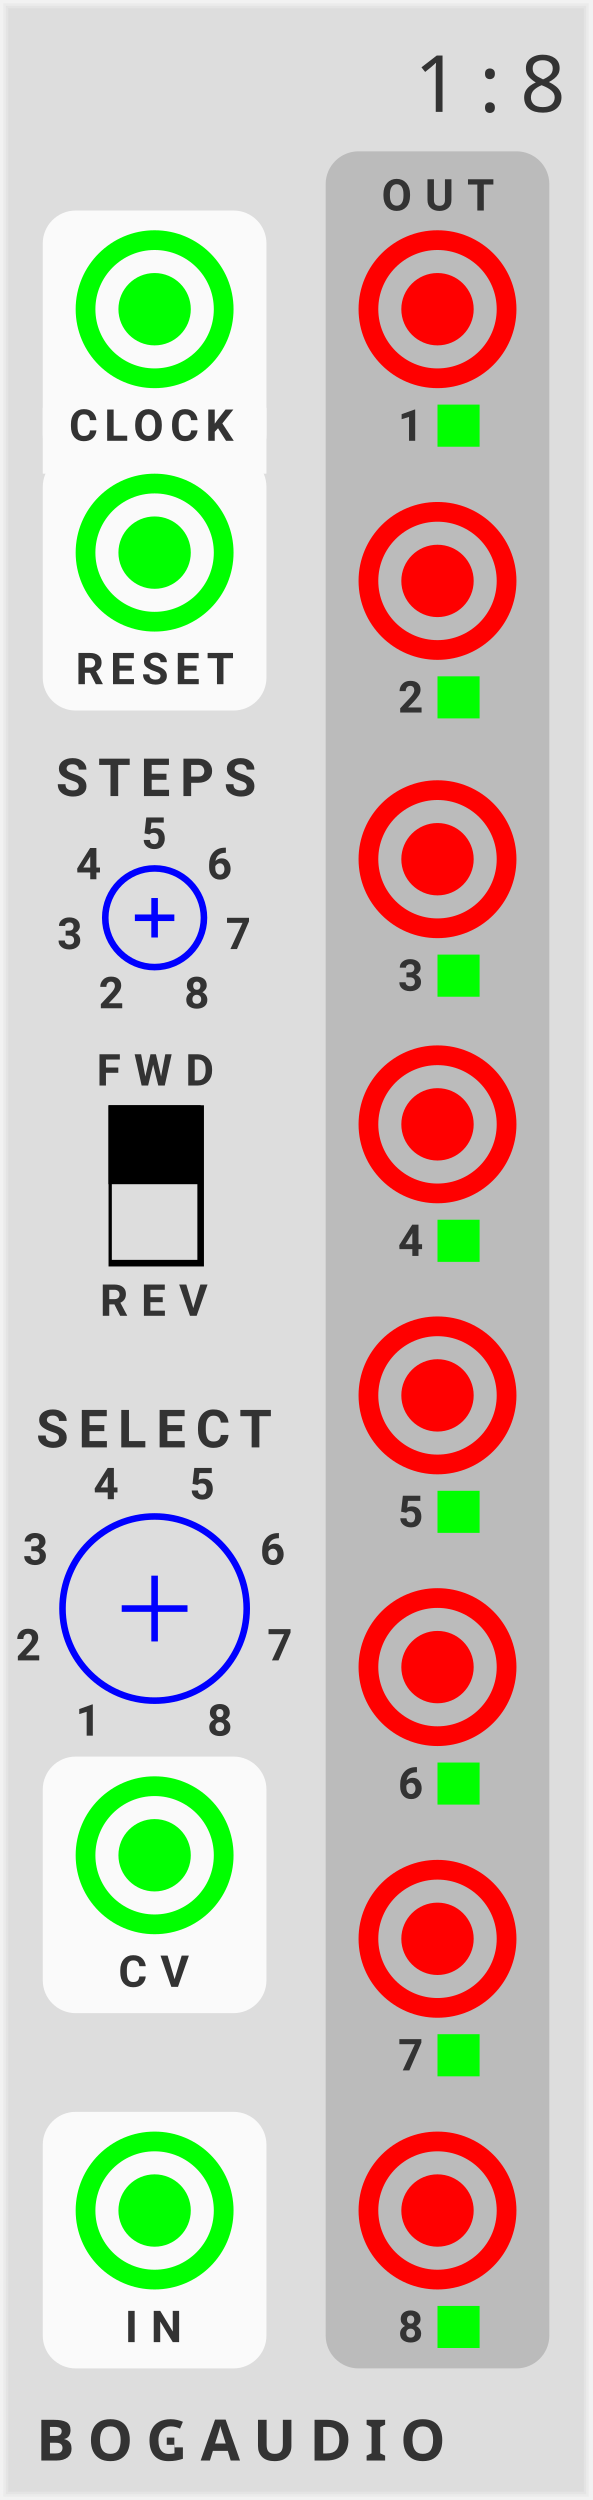
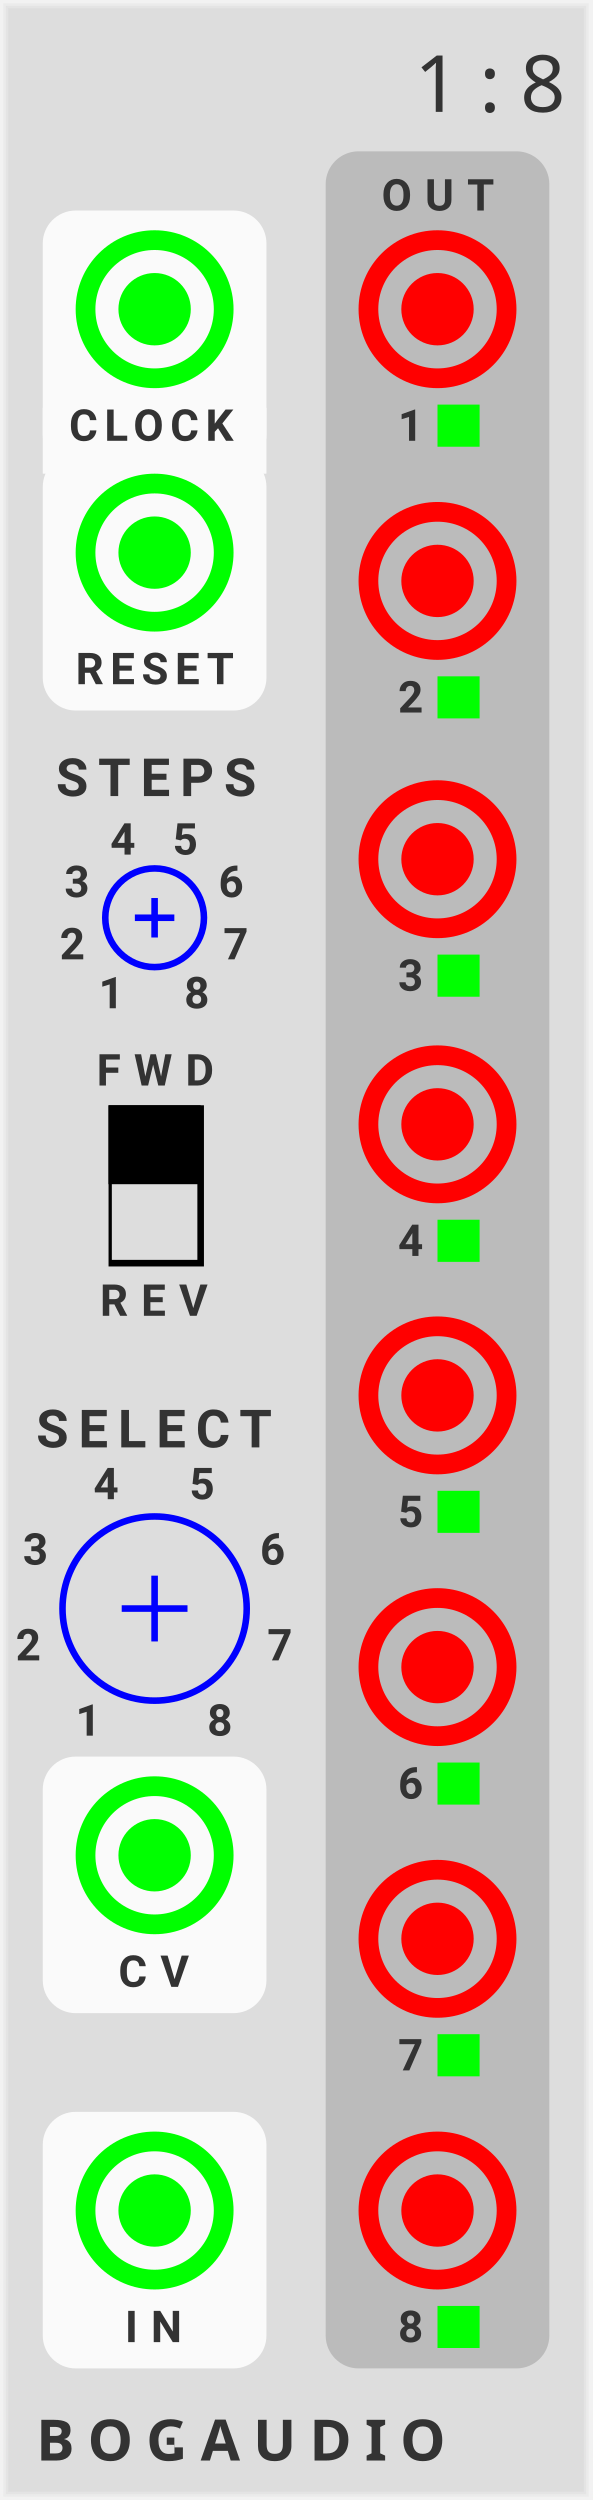
<svg xmlns="http://www.w3.org/2000/svg" xmlns:xlink="http://www.w3.org/1999/xlink" version="1.1" width="90" height="380" viewBox="0 0 90 380">
  <style>
    text {
      fill: #333;
      font-family: 'Roboto', sans-serif;
      font-weight: bold;
    }
    text.title {
      font-family: 'Comfortaa', sans-serif;
      font-weight: normal;
    }
    text.brand {
      font-family: 'Audiowide', sans-serif;
      font-weight: bold;
    }
  </style>
  <defs>
    <symbol id="knob" viewBox="0 0 45px 45px">
      <g transform="translate(22.5 22.5)">
        <polyline points="-5,0 5,0" stroke-width="1" stroke="#00f" />
        <polyline points="0,-5 0,5" stroke-width="1" stroke="#00f" />
        <circle cx="0" cy="0" r="14" stroke-width="1" stroke="#00f" fill="none" />
      </g>
    </symbol>
    <symbol id="knobguide-select" viewBox="0 0 45px 45px">
      <g transform="translate(22.5 22.5)">
        <text font-size="5.0pt" transform="rotate(-240) translate(20 0) rotate(240) translate(-2 2)">1</text>
        <text font-size="5.0pt" transform="rotate(-197.1) translate(20 0) rotate(197.1) translate(-2 2)">2</text>
        <text font-size="5.0pt" transform="rotate(-154.3) translate(20 0) rotate(154.3) translate(-2 2)">3</text>
        <text font-size="5.0pt" transform="rotate(-111.4) translate(20 0) rotate(111.4) translate(-2 2)">4</text>
        <text font-size="5.0pt" transform="rotate(-68.6) translate(20 0) rotate(68.6) translate(-2 2)">5</text>
        <text font-size="5.0pt" transform="rotate(-25.7) translate(20 0) rotate(25.7) translate(-2 2)">6</text>
        <text font-size="5.0pt" transform="rotate(17.1) translate(20 0) rotate(-17.1) translate(-2 2)">7</text>
        <text font-size="5.0pt" transform="rotate(60) translate(20 0) rotate(-60) translate(-2 2)">8</text>
      </g>
    </symbol>
    <symbol id="knob-smallest" viewBox="0 0 16px 16px">
      <g transform="translate(8 8)">
        <polyline points="-3,0 3,0" stroke-width="1" stroke="#00f" />
        <polyline points="0,-3 0,3" stroke-width="1" stroke="#00f" />
        <circle r="7.5" stroke-width="1" stroke="#00f" fill="none" />
      </g>
    </symbol>
    <symbol id="knobguide-steps" viewBox="0 0 40px 40px">
      <g transform="translate(20 20)">
-         <text font-size="5.0pt" transform="rotate(-240) translate(13 0) rotate(240) translate(-2 2)">2</text>
-         <text font-size="5.0pt" transform="rotate(-190) translate(13 0) rotate(190) translate(-2 2)">3</text>
-         <text font-size="5.0pt" transform="rotate(-140) translate(13 0) rotate(140) translate(-2 2)">4</text>
-         <text font-size="5.0pt" transform="rotate(-90) translate(13 0) rotate(90) translate(-2 2)">5</text>
-         <text font-size="5.0pt" transform="rotate(-40) translate(13 0) rotate(40) translate(-2 2)">6</text>
-         <text font-size="5.0pt" transform="rotate(10) translate(13 0) rotate(-10) translate(-2 2)">7</text>
+         <text font-size="5.0pt" transform="rotate(-240) translate(13 0) rotate(240) translate(-2 2)">1</text>
+         <text font-size="5.0pt" transform="rotate(-197.1) translate(13 0) rotate(197.1) translate(-2 2)">2</text>
+         <text font-size="5.0pt" transform="rotate(-154.3) translate(13 0) rotate(154.3) translate(-2 2)">3</text>
+         <text font-size="5.0pt" transform="rotate(-111.4) translate(13 0) rotate(111.4) translate(-2 2)">4</text>
+         <text font-size="5.0pt" transform="rotate(-68.6) translate(13 0) rotate(68.6) translate(-2 2)">5</text>
+         <text font-size="5.0pt" transform="rotate(-25.7) translate(13 0) rotate(25.7) translate(-2 2)">6</text>
+         <text font-size="5.0pt" transform="rotate(17.1) translate(13 0) rotate(-17.1) translate(-2 2)">7</text>
        <text font-size="5.0pt" transform="rotate(60) translate(13 0) rotate(-60) translate(-2 2)">8</text>
      </g>
    </symbol>
    <symbol id="switch" viewBox="0 0 14px 24px">
      <rect width="14px" height="24px" stroke-width="1" stroke="#000" fill="#ddd" />
      <rect width="14px" height="12px" stroke-width="0" fill="#000" />
    </symbol>
    <symbol id="light-small" viewBox="0 0 6.4px 6.4px">
      <rect width="6.4" height="6.4" fill="#0f0" />
    </symbol>
    <symbol id="input" viewBox="0 0 24px 24px">
      <g transform="translate(12 12)">
        <circle cx="0" cy="0" r="5" stroke-width="1" stroke="#0f0" fill="#0f0" />
        <circle cx="0" cy="0" r="10.5" stroke-width="3" stroke="#0f0" fill="none" />
      </g>
    </symbol>
    <symbol id="output" viewBox="0 0 24px 24px">
      <g transform="translate(12 12)">
        <circle cx="0" cy="0" r="5" stroke-width="1" stroke="#f00" fill="#f00" />
        <circle cx="0" cy="0" r="10.5" stroke-width="3" stroke="#f00" fill="none" />
      </g>
    </symbol>
  </defs>
  <rect width="100%" height="100%" fill="#ddd" />
  <polyline points="1,1 89,1 89,379 1,379 1,1" stroke="#e4e4e4" stroke-width="0.5" fill="none" />
  <polyline points="0.5,0.5 89.5,0.5 89.5,379.5 0.5,379.5 0.5,0.5" stroke="#ebebeb" stroke-width="0.8" fill="none" />
  <polyline points="0,0 90,0 90,380 0,380 0,0" stroke="#f2f2f2" stroke-width="1" fill="none" />
  <text class="title" x="63" y="17" font-size="9pt" letter-spacing="3px">1:8</text>
  <g transform="translate(5.5 374)">
    <text class="brand" font-size="6.5pt" letter-spacing="2px">BOGAUDIO</text>
    <rect width="1.5" height="2" fill="#ddd" transform="translate(21 -4)" />
  </g>
  <g transform="translate(6.5 32)">
    <rect width="34" height="39" rx="5" fill="#fafafa" />
    <rect width="34" height="10" fill="#fafafa" transform="translate(0 30)" />
    <use id="CLOCK_INPUT" xlink:href="#input" transform="translate(5 3)" />
    <text font-size="5pt" letter-spacing="1px" transform="translate(4 35)">CLOCK</text>
  </g>
  <g transform="translate(6.5 69)">
    <rect width="34" height="39" rx="5" fill="#fafafa" />
    <use id="RESET_INPUT" xlink:href="#input" transform="translate(5 3)" />
    <text font-size="5pt" letter-spacing="1px" transform="translate(5 35)">RESET</text>
  </g>
  <g transform="translate(1 121)">
    <text font-size="6pt" letter-spacing="1.5px" transform="translate(7.5 0)">STEPS</text>
    <use id="STEPS_PARAM" xlink:href="#knob-smallest" transform="translate(14.5 10.5)" />
    <use xlink:href="#knobguide-steps" transform="translate(2.5 -1)" />
  </g>
  <g transform="translate(16.5 166)">
    <text font-size="5pt" letter-spacing="2px" transform="translate(-1.8 -1)">FWD</text>
    <use id="DIRECTION_PARAM" xlink:href="#switch" transform="translate(0 2)" />
    <text font-size="5pt" letter-spacing="2px" transform="translate(-1.3 34)">REV</text>
  </g>
  <g transform="translate(1 220)">
    <text font-size="6pt" letter-spacing="1.5px" transform="translate(4.5 0)">SELECT</text>
    <use id="SELECT_PARAM" xlink:href="#knob" transform="translate(0 2)" />
    <use xlink:href="#knobguide-select" transform="translate(0 2)" />
    <g transform="translate(5.5 47)">
      <rect width="34" height="39" rx="5" fill="#fafafa" />
      <use id="SELECT_INPUT" xlink:href="#input" transform="translate(5 3)" />
      <text font-size="5pt" letter-spacing="2px" transform="translate(11.5 35)">CV</text>
    </g>
  </g>
  <g transform="translate(6.5 321)">
    <rect width="34" height="39" rx="5" fill="#fafafa" />
    <use id="IN_INPUT" xlink:href="#input" transform="translate(5 3)" />
    <text font-size="5pt" letter-spacing="2px" transform="translate(12.5 35)">IN</text>
  </g>
  <g transform="translate(49.5 32)">
    <rect width="34" height="337" rx="5" fill="#bbb" transform="translate(0 -9)" />
    <text font-size="5pt" letter-spacing="2px" transform="translate(8.5 0)">OUT</text>
    <use id="OUT1_OUTPUT" xlink:href="#output" transform="translate(5 3)" />
    <text font-size="5pt" letter-spacing="2px" transform="translate(11 35)">1</text>
    <use id="OUT1_LIGHT" xlink:href="#light-small" transform="translate(17 29.5)" />
    <use id="OUT2_OUTPUT" xlink:href="#output" transform="translate(5 44.3)" />
    <text font-size="5pt" letter-spacing="2px" transform="translate(11 76.3)">2</text>
    <use id="OUT2_LIGHT" xlink:href="#light-small" transform="translate(17 70.8)" />
    <use id="OUT3_OUTPUT" xlink:href="#output" transform="translate(5 86.6)" />
    <text font-size="5pt" letter-spacing="2px" transform="translate(11 118.6)">3</text>
    <use id="OUT3_LIGHT" xlink:href="#light-small" transform="translate(17 113.1)" />
    <use id="OUT4_OUTPUT" xlink:href="#output" transform="translate(5 126.9)" />
    <text font-size="5pt" letter-spacing="2px" transform="translate(11 158.9)">4</text>
    <use id="OUT4_LIGHT" xlink:href="#light-small" transform="translate(17 153.4)" />
    <use id="OUT5_OUTPUT" xlink:href="#output" transform="translate(5 168.1)" />
    <text font-size="5pt" letter-spacing="2px" transform="translate(11 200.1)">5</text>
    <use id="OUT5_LIGHT" xlink:href="#light-small" transform="translate(17 194.6)" />
    <use id="OUT6_OUTPUT" xlink:href="#output" transform="translate(5 209.4)" />
    <text font-size="5pt" letter-spacing="2px" transform="translate(11 241.4)">6</text>
    <use id="OUT6_LIGHT" xlink:href="#light-small" transform="translate(17 235.9)" />
    <use id="OUT7_OUTPUT" xlink:href="#output" transform="translate(5 250.7)" />
    <text font-size="5pt" letter-spacing="2px" transform="translate(11 282.7)">7</text>
    <use id="OUT7_LIGHT" xlink:href="#light-small" transform="translate(17 277.2)" />
    <use id="OUT8_OUTPUT" xlink:href="#output" transform="translate(5 292)" />
    <text font-size="5pt" letter-spacing="2px" transform="translate(11 324)">8</text>
    <use id="OUT8_LIGHT" xlink:href="#light-small" transform="translate(17 318.5)" />
  </g>
</svg>
